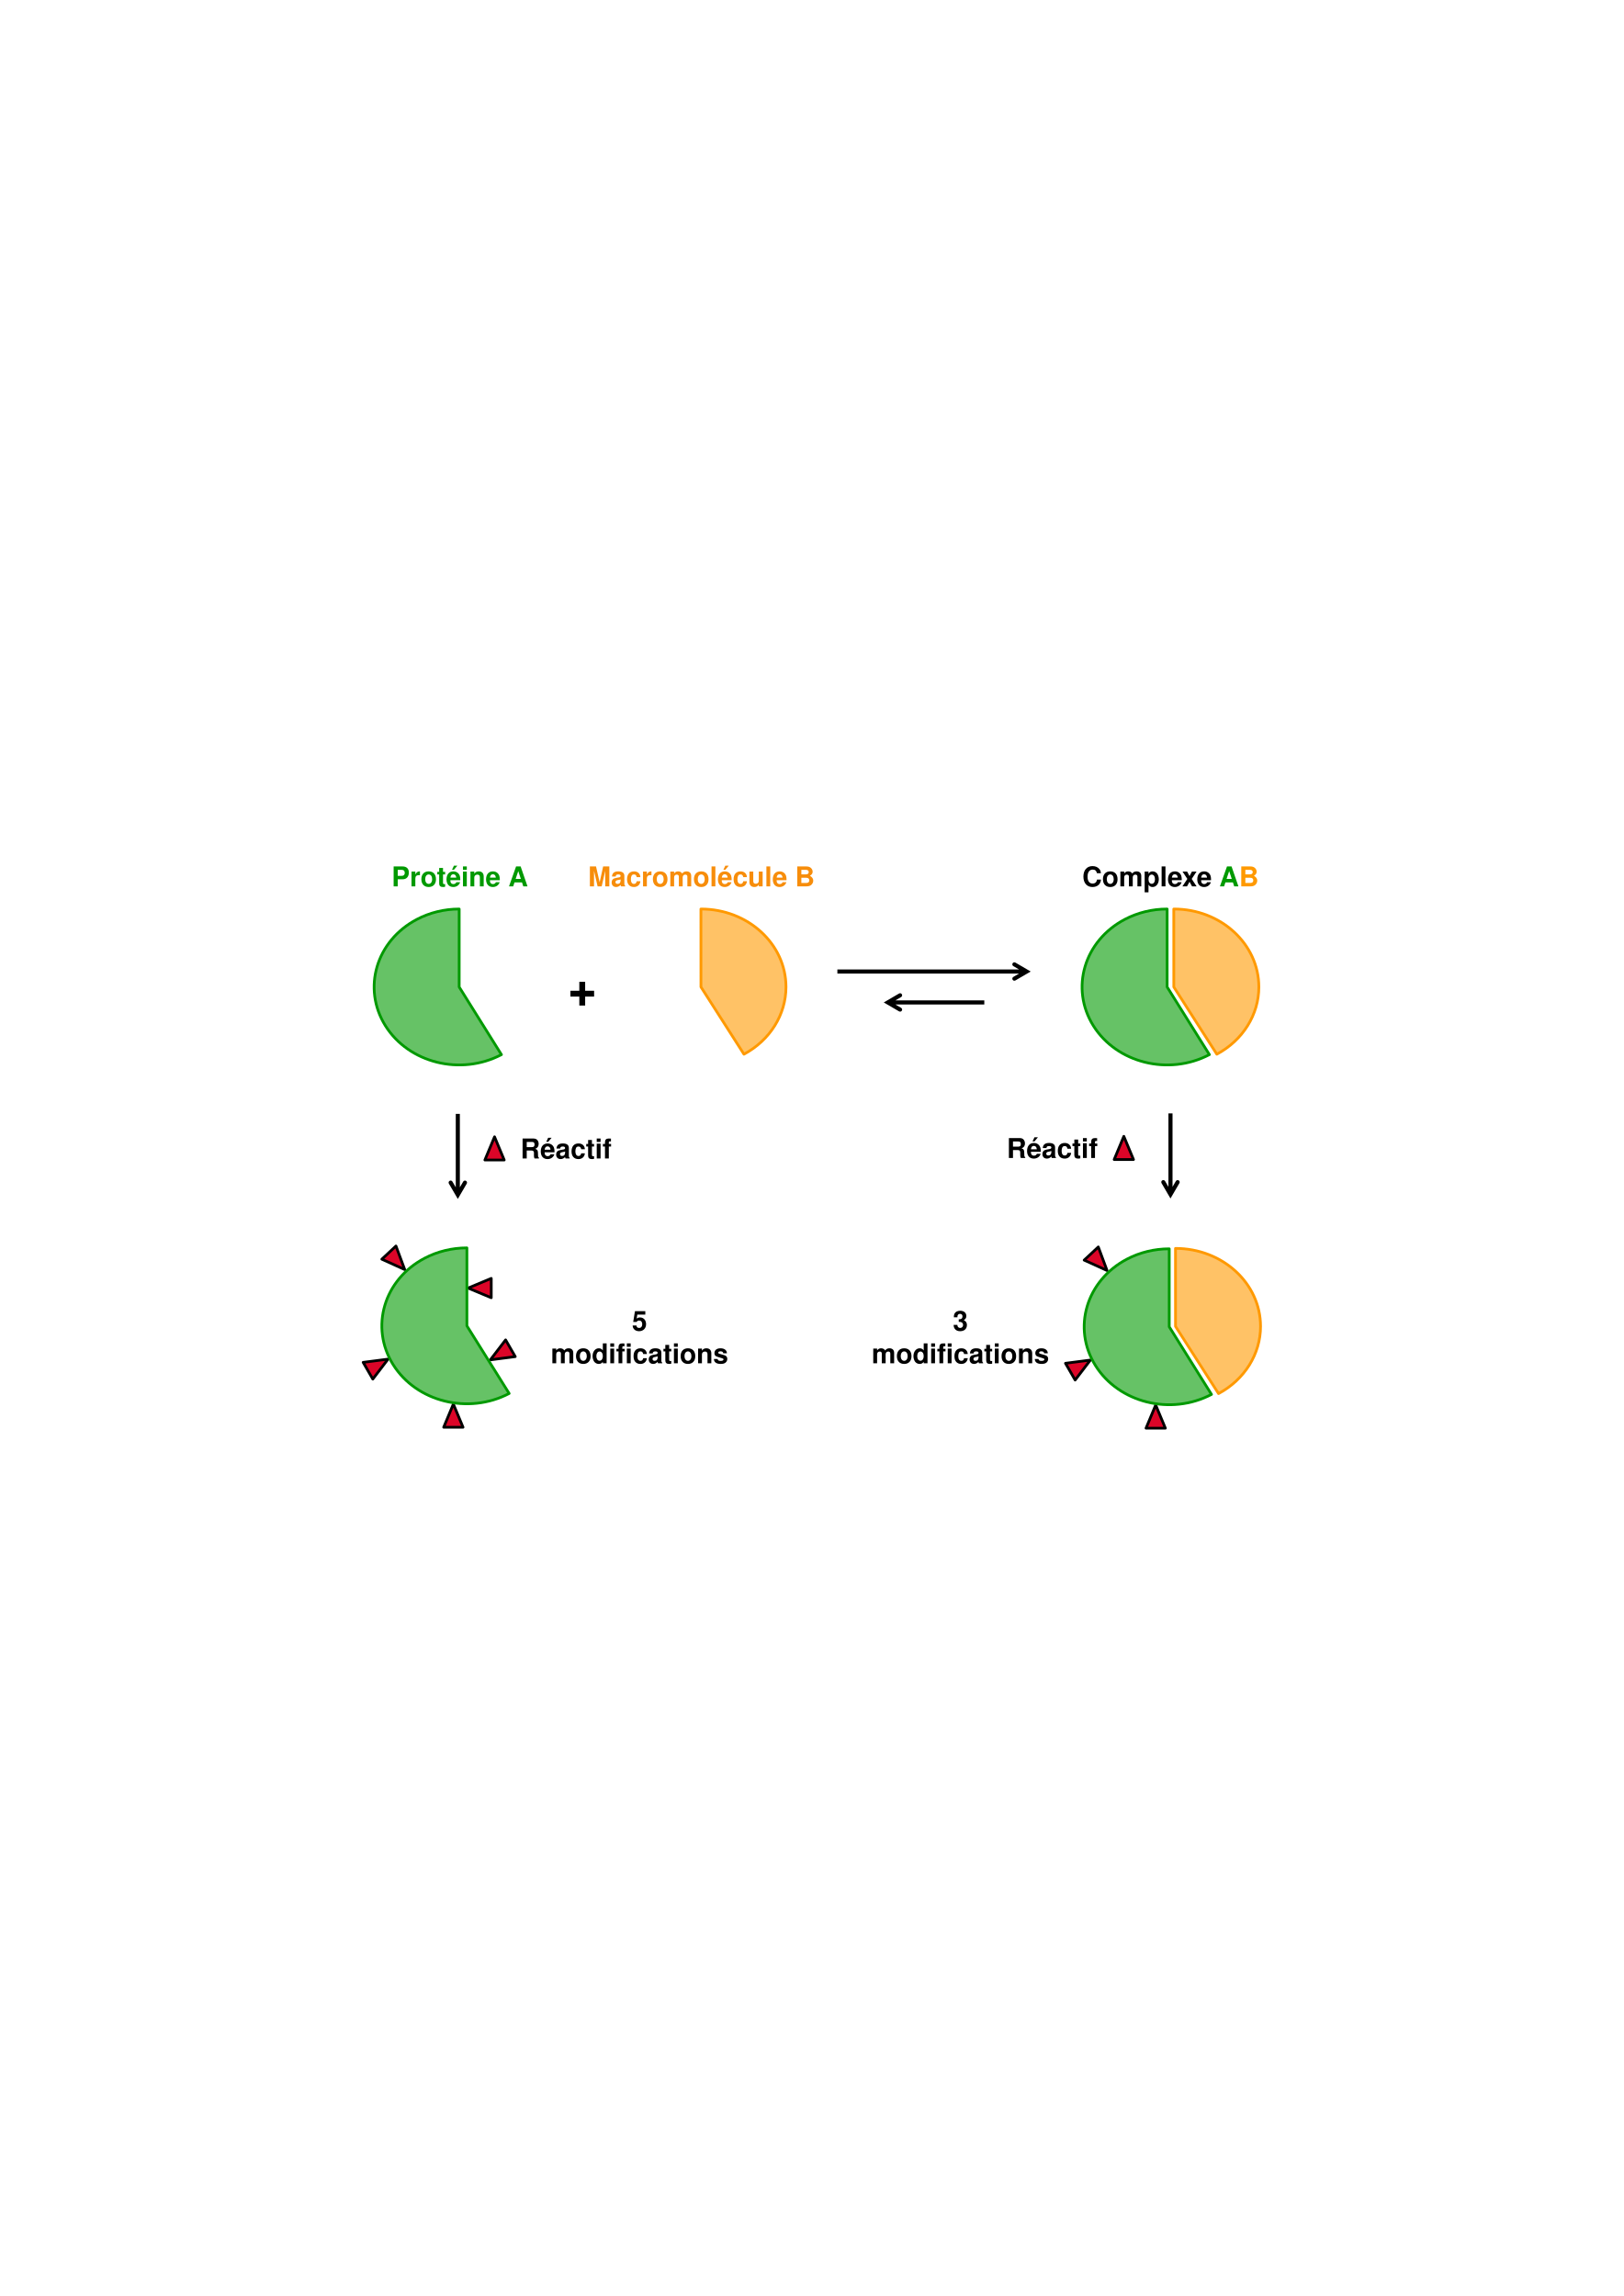
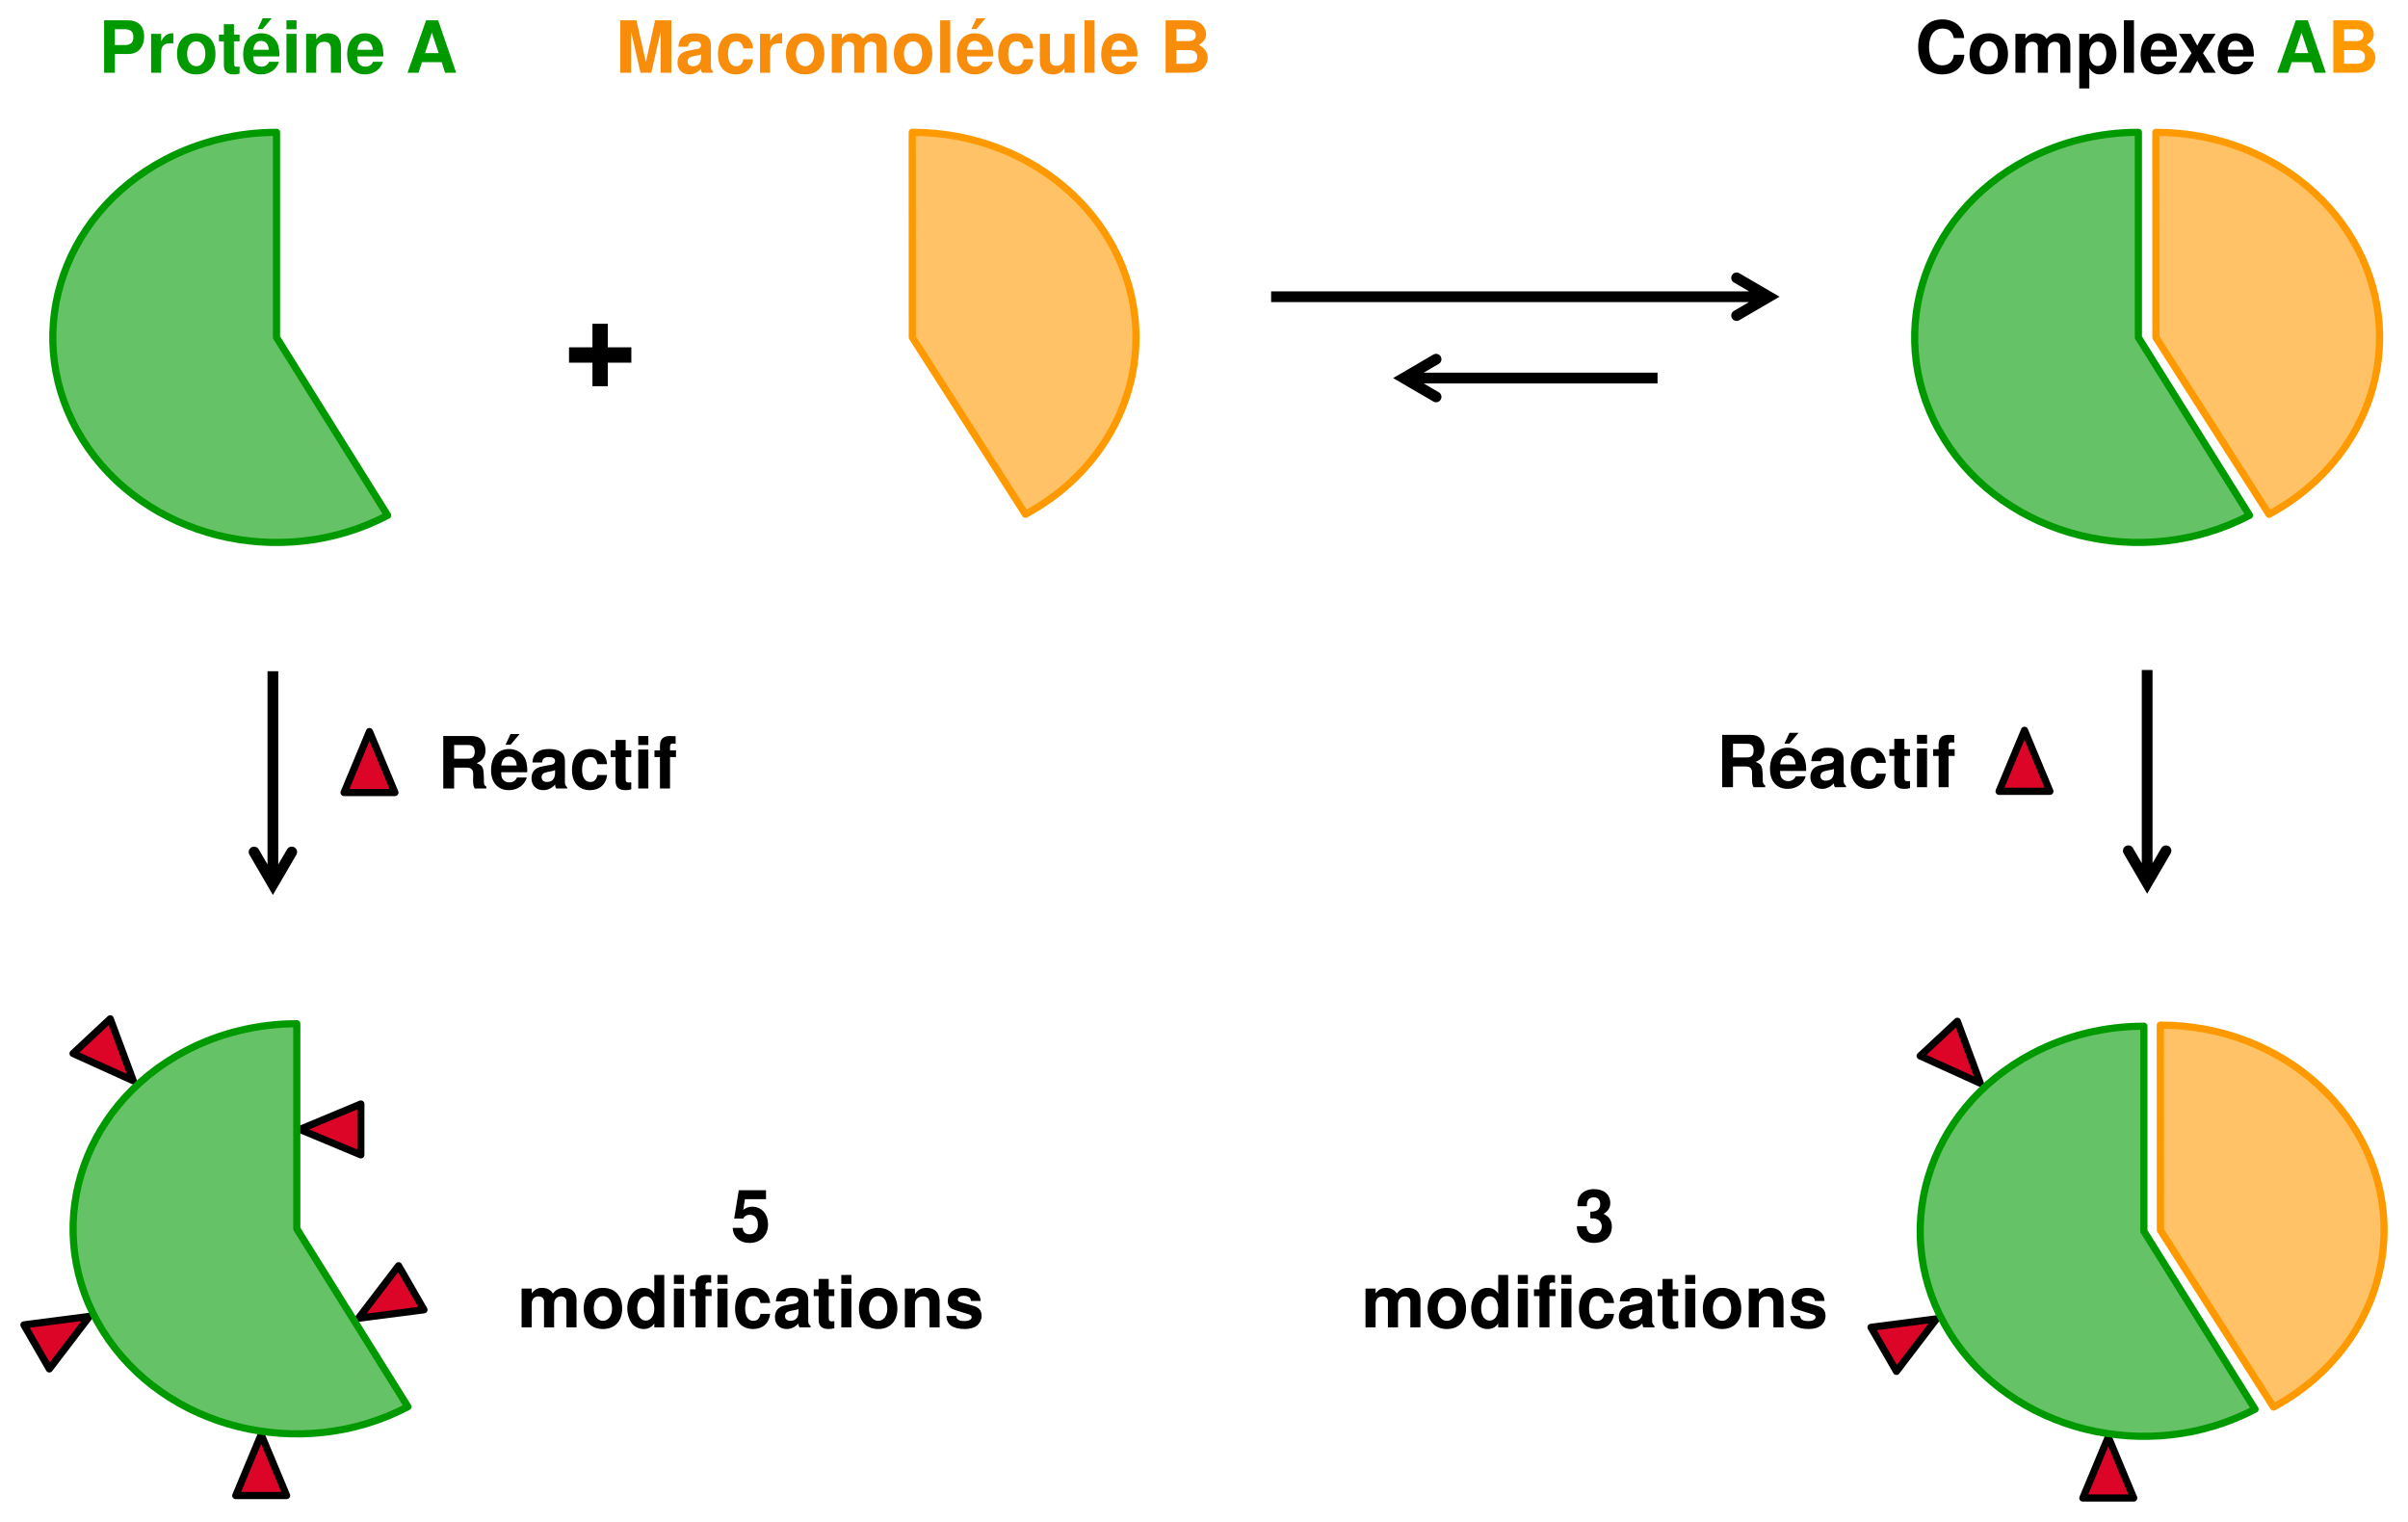
- <svg xmlns="http://www.w3.org/2000/svg" width="210mm" height="297mm" viewBox="0 0 744.094 1052.362" id="svg4013" version="1.1">
+ <svg xmlns="http://www.w3.org/2000/svg" width="118.419mm" height="74.838mm" viewBox="0 0 419.595 265.175" id="svg4013" version="1.1">
  <defs id="defs4015">
    <clipPath id="clipPath4141" clipPathUnits="userSpaceOnUse">
      <path style="clip-rule:evenodd" id="path4143" d="M 1.192e-6,540 720,540 720,2.4414e-4 1.081e-6,1.2207e-4" />
    </clipPath>
    <clipPath id="clipPath4151" clipPathUnits="userSpaceOnUse">
      <path style="clip-rule:evenodd" id="path4153" d="M 1.192e-6,540 720,540 720,2.4414e-4 1.081e-6,1.2207e-4" />
    </clipPath>
    <clipPath id="clipPath4165" clipPathUnits="userSpaceOnUse">
      <path style="clip-rule:evenodd" id="path4167" d="M 3.7e-7,540 720,540 720,0 -6.14e-7,0" />
    </clipPath>
    <clipPath id="clipPath4175" clipPathUnits="userSpaceOnUse">
      <path style="clip-rule:evenodd" id="path4177" d="M 3.7e-7,540 720,540 720,0 -6.14e-7,0" />
    </clipPath>
    <clipPath id="clipPath4185" clipPathUnits="userSpaceOnUse">
      <path style="clip-rule:evenodd" id="path4187" d="M -1.412e-6,540 720,540 720,0 3.339e-6,0" />
    </clipPath>
    <clipPath id="clipPath4195" clipPathUnits="userSpaceOnUse">
      <path style="clip-rule:evenodd" id="path4197" d="M -1.412e-6,540 720,540 720,0 3.339e-6,0" />
    </clipPath>
    <clipPath id="clipPath4205" clipPathUnits="userSpaceOnUse">
      <path style="clip-rule:evenodd" id="path4207" d="M 2.162e-6,540 720,540 720,1.2207e-4 8.012e-6,6.104e-6" />
    </clipPath>
    <clipPath id="clipPath4215" clipPathUnits="userSpaceOnUse">
      <path style="clip-rule:evenodd" id="path4217" d="M 2.162e-6,540 720,540 720,1.2207e-4 8.012e-6,6.104e-6" />
    </clipPath>
    <clipPath id="clipPath4233" clipPathUnits="userSpaceOnUse">
      <path style="clip-rule:evenodd" id="path4235" d="M 4.813e-6,540 720,540 720,1.8311e-4 7.438e-6,1.2207e-4" />
    </clipPath>
    <clipPath id="clipPath4243" clipPathUnits="userSpaceOnUse">
      <path style="clip-rule:evenodd" id="path4245" d="M 4.813e-6,540 720,540 720,1.8311e-4 7.438e-6,1.2207e-4" />
    </clipPath>
    <clipPath id="clipPath4257" clipPathUnits="userSpaceOnUse">
      <path style="clip-rule:evenodd" id="path4259" d="M 4.89e-7,540 720,540 720,6.104e-6 8.451e-6,1.2207e-4" />
    </clipPath>
    <clipPath id="clipPath4267" clipPathUnits="userSpaceOnUse">
      <path style="clip-rule:evenodd" id="path4269" d="M 4.89e-7,540 720,540 720,6.104e-6 8.451e-6,1.2207e-4" />
    </clipPath>
  </defs>
-   <g id="layer1">
+   <g id="layer1" transform="translate(-162.2499,-393.5937)">
    <g transform="matrix(1.25,0,0,-1.25,-480,891.2908)" id="g4029">
      <path id="path4073" style="fill:#009900;fill-opacity:0.6;fill-rule:evenodd;stroke:none" d="m 567.841,326.324 c -14.947,-7.84 -33.998,-3.095 -42.555,10.605 -8.556,13.7 -3.378,31.16 11.566,39.005 4.717,2.475 10.058,3.78 15.493,3.78 l 0,-28.585 15.495,-24.805 z" />
      <path id="path4075" style="fill:none;stroke:#009900;stroke-width:1;stroke-linecap:butt;stroke-linejoin:round;stroke-miterlimit:10;stroke-dasharray:none;stroke-opacity:1" d="m 567.841,326.324 c -14.947,-7.84 -33.998,-3.095 -42.555,10.605 -8.556,13.7 -3.378,31.16 11.566,39.005 4.717,2.475 10.058,3.78 15.493,3.78 l 0,-28.585 15.495,-24.805 z" />
      <path id="path4077" style="fill:#ff9900;fill-opacity:0.6;fill-rule:evenodd;stroke:none" d="m 640.966,379.714 c 17.22,0.005 31.185,-12.79 31.19,-28.575 0,-10.145 -5.865,-19.535 -15.41,-24.665 l -15.77,24.655 -0.01,28.585 z" />
      <path id="path4079" style="fill:none;stroke:#ff9900;stroke-width:1;stroke-linecap:butt;stroke-linejoin:round;stroke-miterlimit:10;stroke-dasharray:none;stroke-opacity:1" d="m 640.966,379.714 c 17.22,0.005 31.185,-12.79 31.19,-28.575 0,-10.145 -5.865,-19.535 -15.41,-24.665 l -15.77,24.655 -0.01,28.585 z" />
      <path id="path4081" style="fill:#000000;fill-opacity:1;fill-rule:nonzero;stroke:none" d="m 690.996,357.549 69.39,0 0,-1.5 -69.39,0 0,1.5 z m 65.265,2.525 5.61,-3.275 -5.61,-3.27 c -0.355,-0.21 -0.815,-0.09 -1.025,0.27 -0.21,0.355 -0.085,0.815 0.27,1.025 l 4.5,2.625 0,-1.295 -4.5,2.625 c -0.355,0.205 -0.48,0.665 -0.27,1.025 0.21,0.355 0.67,0.48 1.025,0.27 z" />
      <path id="path4083" style="fill:#000000;fill-opacity:1;fill-rule:nonzero;stroke:none" d="m 744.861,346.209 -35.37,0 0,-1.5 35.37,0 0,1.5 z m -31.25,2.525 -5.61,-3.275 5.61,-3.27 c 0.36,-0.21 0.82,-0.09 1.025,0.27 0.21,0.355 0.09,0.815 -0.27,1.025 l -4.5,2.625 0,-1.295 4.5,2.625 c 0.36,0.205 0.48,0.665 0.27,1.025 -0.205,0.355 -0.665,0.48 -1.025,0.27 z" />
      <path id="path4085" style="fill:#009900;fill-opacity:0.6;fill-rule:evenodd;stroke:none" d="m 827.386,326.324 c -14.945,-7.84 -34,-3.095 -42.555,10.605 -8.555,13.7 -3.375,31.16 11.565,39.005 4.72,2.475 10.06,3.78 15.495,3.78 l 0,-28.585 15.495,-24.805 z" />
      <path id="path4087" style="fill:none;stroke:#009900;stroke-width:1;stroke-linecap:butt;stroke-linejoin:round;stroke-miterlimit:10;stroke-dasharray:none;stroke-opacity:1" d="m 827.386,326.324 c -14.945,-7.84 -34,-3.095 -42.555,10.605 -8.555,13.7 -3.375,31.16 11.565,39.005 4.72,2.475 10.06,3.78 15.495,3.78 l 0,-28.585 15.495,-24.805 z" />
      <path id="path4089" style="fill:#ff9900;fill-opacity:0.6;fill-rule:evenodd;stroke:none" d="m 814.326,379.714 c 17.225,0.005 31.185,-12.79 31.19,-28.575 0.005,-10.145 -5.86,-19.535 -15.41,-24.665 l -15.77,24.655 -0.01,28.585 z" />
      <path id="path4091" style="fill:none;stroke:#ff9900;stroke-width:1;stroke-linecap:butt;stroke-linejoin:round;stroke-miterlimit:10;stroke-dasharray:none;stroke-opacity:1" d="m 814.326,379.714 c 17.225,0.005 31.185,-12.79 31.19,-28.575 0.005,-10.145 -5.86,-19.535 -15.41,-24.665 l -15.77,24.655 -0.01,28.585 z" />
      <text id="text4093" style="font-variant:normal;font-weight:bold;font-size:10.032px;font-family:Helvetica;-inkscape-font-specification:Helvetica-Bold;writing-mode:lr-tb;fill:#009900;fill-opacity:1;fill-rule:nonzero;stroke:none" transform="scale(1,-1)" x="527.548" y="-388.019">
        <tspan id="tspan4095" y="-388.019" x="527.548 534.209 538.111 544.241 547.582 553.159 555.948 562.078 567.656 569.913">Protéine A</tspan>
      </text>
      <text id="text4097" style="font-variant:normal;font-weight:bold;font-size:10.032px;font-family:Helvetica;-inkscape-font-specification:Helvetica-Bold;writing-mode:lr-tb;fill:#f78d0b;fill-opacity:1;fill-rule:nonzero;stroke:none" transform="scale(1,-1)" x="599.606" y="-388.019">
        <tspan id="tspan4099" y="-388.019" x="599.606 607.963 613.54 619.118 623.02 629.15 638.008 644.137 646.886 652.464 658.042 664.171 666.93 672.507 675.086">Macromolécule B</tspan>
      </text>
      <text id="text4101" style="font-variant:normal;font-weight:bold;font-size:10.032px;font-family:Helvetica;-inkscape-font-specification:Helvetica-Bold;writing-mode:lr-tb;fill:#000000;fill-opacity:1;fill-rule:nonzero;stroke:none" transform="scale(1,-1)" x="780.758" y="-388.019">
        <tspan id="tspan4103" y="-388.019" x="780.758 788.001 794.131 803.019 809.149 811.897 817.475 823.053">Complexe</tspan>
      </text>
      <text id="text4105" style="font-variant:normal;font-weight:bold;font-size:10.032px;font-family:Helvetica;-inkscape-font-specification:Helvetica-Bold;writing-mode:lr-tb;fill:#009900;fill-opacity:1;fill-rule:nonzero;stroke:none" transform="scale(1,-1)" x="830.978" y="-388.019">
        <tspan id="tspan4107" y="-388.019" x="830.978">A</tspan>
      </text>
      <text id="text4109" style="font-variant:normal;font-weight:bold;font-size:10.032px;font-family:Helvetica;-inkscape-font-specification:Helvetica-Bold;writing-mode:lr-tb;fill:#ff9900;fill-opacity:1;fill-rule:nonzero;stroke:none" transform="scale(1,-1)" x="838.238" y="-388.019">
        <tspan id="tspan4111" y="-388.019" x="838.238">B</tspan>
      </text>
      <text id="text4113" style="font-variant:normal;font-weight:bold;font-size:18px;font-family:Helvetica;-inkscape-font-specification:Helvetica-Bold;writing-mode:lr-tb;fill:#000000;fill-opacity:1;fill-rule:nonzero;stroke:none" transform="scale(1,-1)" x="592.216" y="-344.509">
        <tspan id="tspan4115" y="-344.509" x="592.216">+</tspan>
      </text>
      <path id="path4117" style="fill:#000000;fill-opacity:1;fill-rule:nonzero;stroke:none" d="m 552.591,304.599 5e-4,-29.7 -1.5,0 -5e-4,29.7 1.5,0 z m 2.523,-25.58 -3.272,-5.61 -3.273,5.61 c -0.209,0.36 -0.088,0.82 0.27,1.025 0.357,0.21 0.817,0.09 1.026,-0.27 l 0,0 2.625,-4.5 -1.296,0 2.625,4.5 c 0.208,0.36 0.668,0.48 1.026,0.27 0.358,-0.205 0.479,-0.665 0.27,-1.025 z" />
      <path id="path4119" style="fill:#dc0528;fill-opacity:1;fill-rule:evenodd;stroke:none" d="m 561.766,287.689 3.54,8.5 3.545,-8.5 -7.085,0 z" />
      <path id="path4121" style="fill:none;stroke:#000000;stroke-width:1;stroke-linecap:butt;stroke-linejoin:round;stroke-miterlimit:10;stroke-dasharray:none;stroke-opacity:1" d="m 561.766,287.689 3.54,8.5 3.545,-8.5 -7.085,0 z" />
      <text id="text4123" style="font-variant:normal;font-weight:bold;font-size:10.032px;font-family:Helvetica;-inkscape-font-specification:Helvetica-Bold;writing-mode:lr-tb;fill:#000000;fill-opacity:1;fill-rule:nonzero;stroke:none" transform="scale(1,-1)" x="574.792" y="-288.254">
        <tspan id="tspan4125" y="-288.254" x="574.792 582.035 587.612 593.19 598.768 602.138 604.927">Réactif</tspan>
      </text>
      <path id="path4127" style="fill:#000000;fill-opacity:1;fill-rule:nonzero;stroke:none" d="m 813.866,304.769 0,-29.7 -1.5,0 0,29.7 1.5,0 z m 2.52,-25.575 -3.27,-5.615 -3.275,5.615 c -0.21,0.355 -0.09,0.815 0.27,1.025 0.36,0.205 0.815,0.085 1.025,-0.27 l 2.625,-4.5 -1.295,0 2.625,4.5 c 0.21,0.355 0.67,0.475 1.025,0.27 0.36,-0.21 0.48,-0.67 0.27,-1.025 z" />
      <path id="path4129" style="fill:#dc0528;fill-opacity:1;fill-rule:evenodd;stroke:none" d="m 792.471,287.859 3.545,8.505 3.54,-8.505 -7.085,0 z" />
      <path id="path4131" style="fill:none;stroke:#000000;stroke-width:1;stroke-linecap:butt;stroke-linejoin:round;stroke-miterlimit:10;stroke-dasharray:none;stroke-opacity:1" d="m 792.471,287.859 3.545,8.505 3.54,-8.505 -7.085,0 z" />
      <text id="text4133" style="font-variant:normal;font-weight:bold;font-size:10.02px;font-family:Helvetica;-inkscape-font-specification:Helvetica-Bold;writing-mode:lr-tb;fill:#000000;fill-opacity:1;fill-rule:nonzero;stroke:none" transform="scale(1,-1)" x="753.083" y="-288.434">
        <tspan id="tspan4135" y="-288.434" x="753.083 760.348 765.919 771.52 777.091 780.458 783.243">Réactif</tspan>
      </text>
      <g id="g4137" transform="matrix(0.5,0,0,0.5,507.771,168.1695)">
        <g clip-path="url(#clipPath4141)" id="g4139">
          <path id="path4145" style="fill:#dc0528;fill-opacity:1;fill-rule:evenodd;stroke:none" d="M 18.727,90.636 36.997,93 25.814,78.36 18.727,90.636 Z" />
        </g>
      </g>
      <g id="g4147" transform="matrix(0.5,0,0,0.5,507.771,168.1695)">
        <g clip-path="url(#clipPath4151)" id="g4149">
          <path id="path4155" style="fill:none;stroke:#000000;stroke-width:2;stroke-linecap:butt;stroke-linejoin:round;stroke-miterlimit:10;stroke-dasharray:none;stroke-opacity:1" d="M 18.727,90.636 36.997,93 25.814,78.36 18.727,90.636 Z" />
        </g>
      </g>
      <path id="path4157" style="fill:#dc0528;fill-opacity:1;fill-rule:evenodd;stroke:none" d="m 546.665,189.695 3.543,8.502 3.544,-8.502 -7.088,0 z" />
      <path id="path4159" style="fill:none;stroke:#000000;stroke-width:1;stroke-linecap:butt;stroke-linejoin:round;stroke-miterlimit:10;stroke-dasharray:none;stroke-opacity:1" d="m 546.665,189.695 3.543,8.502 3.544,-8.502 -7.088,0 z" />
      <g id="g4161" transform="matrix(0.5,0,0,0.5,507.771,168.1695)">
        <g clip-path="url(#clipPath4165)" id="g4163">
          <path id="path4169" style="fill:#dc0528;fill-opacity:1;fill-rule:evenodd;stroke:none" d="m 112.66,138.03 -17.004,7.09 17.004,7.09 0,-14.18 z" />
        </g>
      </g>
      <g id="g4171" transform="matrix(0.5,0,0,0.5,507.771,168.1695)">
        <g clip-path="url(#clipPath4175)" id="g4173">
          <path id="path4179" style="fill:none;stroke:#000000;stroke-width:2;stroke-linecap:butt;stroke-linejoin:round;stroke-miterlimit:10;stroke-dasharray:none;stroke-opacity:1" d="m 112.66,138.03 -17.004,7.09 17.004,7.09 0,-14.18 z" />
        </g>
      </g>
      <g id="g4181" transform="matrix(0.5,0,0,0.5,507.771,168.1695)">
        <g clip-path="url(#clipPath4185)" id="g4183">
          <path id="path4189" style="fill:#dc0528;fill-opacity:1;fill-rule:evenodd;stroke:none" d="m 130.26,94.843 -18.27,-2.365 11.19,14.642 7.08,-12.277 z" />
        </g>
      </g>
      <g id="g4191" transform="matrix(0.5,0,0,0.5,507.771,168.1695)">
        <g clip-path="url(#clipPath4195)" id="g4193">
          <path id="path4199" style="fill:none;stroke:#000000;stroke-width:2;stroke-linecap:butt;stroke-linejoin:round;stroke-miterlimit:10;stroke-dasharray:none;stroke-opacity:1" d="m 130.26,94.843 -18.27,-2.365 11.19,14.642 7.08,-12.277 z" />
        </g>
      </g>
      <g id="g4201" transform="matrix(0.5,0,0,0.5,507.771,168.1695)">
        <g clip-path="url(#clipPath4205)" id="g4203">
          <path id="path4209" style="fill:#dc0528;fill-opacity:1;fill-rule:evenodd;stroke:none" d="m 42.795,175.96 6.414,-17.27 -16.78,7.6 10.366,9.67 z" />
        </g>
      </g>
      <g id="g4211" transform="matrix(0.5,0,0,0.5,507.771,168.1695)">
        <g clip-path="url(#clipPath4215)" id="g4213">
          <path id="path4219" style="fill:none;stroke:#000000;stroke-width:2;stroke-linecap:butt;stroke-linejoin:round;stroke-miterlimit:10;stroke-dasharray:none;stroke-opacity:1" d="m 42.795,175.96 6.414,-17.27 -16.78,7.6 10.366,9.67 z" />
        </g>
      </g>
      <path id="path4221" style="fill:#009900;fill-opacity:0.6;fill-rule:evenodd;stroke:none" d="m 570.666,202.076 c -14.944,-7.843 -33.996,-3.096 -42.553,10.602 -8.556,13.7 -3.378,31.166 11.567,39.005 4.716,2.475 10.057,3.78 15.493,3.78 l 0,-28.585 15.492,-24.803 z" />
      <path id="path4223" style="fill:none;stroke:#009900;stroke-width:1;stroke-linecap:butt;stroke-linejoin:round;stroke-miterlimit:10;stroke-dasharray:none;stroke-opacity:1" d="m 570.666,202.076 c -14.944,-7.843 -33.996,-3.096 -42.553,10.602 -8.556,13.7 -3.378,31.166 11.567,39.005 4.716,2.475 10.057,3.78 15.493,3.78 l 0,-28.585 15.492,-24.803 z" />
      <path id="path4225" style="fill:#ff9900;fill-opacity:0.6;fill-rule:evenodd;stroke:none" d="m 814.951,255.269 c 17.22,0.005 31.185,-12.79 31.19,-28.575 0,-10.146 -5.865,-19.534 -15.41,-24.665 l -15.77,24.655 -0.01,28.585 z" />
      <path id="path4227" style="fill:none;stroke:#ff9900;stroke-width:1;stroke-linecap:butt;stroke-linejoin:round;stroke-miterlimit:10;stroke-dasharray:none;stroke-opacity:1" d="m 814.951,255.269 c 17.22,0.005 31.185,-12.79 31.19,-28.575 0,-10.146 -5.865,-19.534 -15.41,-24.665 l -15.77,24.655 -0.01,28.585 z" />
      <g id="g4229" transform="matrix(0.5,0,0,0.5,507.771,168.1695)">
        <g clip-path="url(#clipPath4233)" id="g4231">
          <path id="path4237" style="fill:#dc0528;fill-opacity:1;fill-rule:evenodd;stroke:none" d="m 533.7,89.95 18.27,2.365 -11.18,-14.64 -7.09,12.275 z" />
        </g>
      </g>
      <g id="g4239" transform="matrix(0.5,0,0,0.5,507.771,168.1695)">
        <g clip-path="url(#clipPath4243)" id="g4241">
          <path id="path4247" style="fill:none;stroke:#000000;stroke-width:2;stroke-linecap:butt;stroke-linejoin:round;stroke-miterlimit:10;stroke-dasharray:none;stroke-opacity:1" d="m 533.7,89.95 18.27,2.365 -11.18,-14.64 -7.09,12.275 z" />
        </g>
      </g>
      <path id="path4249" style="fill:#dc0528;fill-opacity:1;fill-rule:evenodd;stroke:none" d="m 804.151,189.352 3.545,8.502 3.545,-8.502 -7.09,0 z" />
      <path id="path4251" style="fill:none;stroke:#000000;stroke-width:1;stroke-linecap:butt;stroke-linejoin:round;stroke-miterlimit:10;stroke-dasharray:none;stroke-opacity:1" d="m 804.151,189.352 3.545,8.502 3.545,-8.502 -7.09,0 z" />
      <g id="g4253" transform="matrix(0.5,0,0,0.5,507.771,168.1695)">
        <g clip-path="url(#clipPath4257)" id="g4255">
          <path id="path4261" style="fill:#dc0528;fill-opacity:1;fill-rule:evenodd;stroke:none" d="m 557.77,175.27 6.41,-17.27 -16.78,7.61 10.37,9.66 z" />
        </g>
      </g>
      <g id="g4263" transform="matrix(0.5,0,0,0.5,507.771,168.1695)">
        <g clip-path="url(#clipPath4267)" id="g4265">
          <path id="path4271" style="fill:none;stroke:#000000;stroke-width:2;stroke-linecap:butt;stroke-linejoin:round;stroke-miterlimit:10;stroke-dasharray:none;stroke-opacity:1" d="m 557.77,175.27 6.41,-17.27 -16.78,7.61 10.37,9.66 z" />
        </g>
      </g>
      <path id="path4273" style="fill:#009900;fill-opacity:0.6;fill-rule:evenodd;stroke:none" d="m 828.156,201.733 c -14.945,-7.843 -34,-3.096 -42.555,10.602 -8.555,13.698 -3.38,31.163 11.565,39.008 4.72,2.475 10.06,3.775 15.495,3.775 l 0,-28.58 15.495,-24.806 z" />
      <path id="path4275" style="fill:none;stroke:#009900;stroke-width:1;stroke-linecap:butt;stroke-linejoin:round;stroke-miterlimit:10;stroke-dasharray:none;stroke-opacity:1" d="m 828.156,201.733 c -14.945,-7.843 -34,-3.096 -42.555,10.602 -8.555,13.698 -3.38,31.163 11.565,39.008 4.72,2.475 10.06,3.775 15.495,3.775 l 0,-28.58 15.495,-24.806 z" />
      <text id="text4277" style="font-variant:normal;font-weight:bold;font-size:10.032px;font-family:Helvetica;-inkscape-font-specification:Helvetica-Bold;writing-mode:lr-tb;fill:#000000;fill-opacity:1;fill-rule:nonzero;stroke:none" transform="scale(1,-1)" x="615.676" y="-225.144">
        <tspan id="tspan4279" y="-225.144" x="615.676 621.256">5</tspan>
      </text>
      <text id="text4281" style="font-variant:normal;font-weight:bold;font-size:10.02px;font-family:Helvetica;-inkscape-font-specification:Helvetica-Bold;writing-mode:lr-tb;fill:#000000;fill-opacity:1;fill-rule:nonzero;stroke:none" transform="scale(1,-1)" x="585.917" y="-213.145">
        <tspan id="tspan4283" y="-213.145" x="585.917 594.824 600.946 607.038 609.824 613.16 615.946 621.517 627.088 630.424 633.21 639.332 645.454">modifications</tspan>
      </text>
      <text id="text4285" style="font-variant:normal;font-weight:bold;font-size:10.032px;font-family:Helvetica;-inkscape-font-specification:Helvetica-Bold;writing-mode:lr-tb;fill:#000000;fill-opacity:1;fill-rule:nonzero;stroke:none" transform="scale(1,-1)" x="733.319" y="-225.144">
        <tspan id="tspan4287" y="-225.144" x="733.319 738.899">3</tspan>
      </text>
      <text id="text4289" style="font-variant:normal;font-weight:bold;font-size:10.02px;font-family:Helvetica;-inkscape-font-specification:Helvetica-Bold;writing-mode:lr-tb;fill:#000000;fill-opacity:1;fill-rule:nonzero;stroke:none" transform="scale(1,-1)" x="703.559" y="-213.145">
        <tspan id="tspan4291" y="-213.145" x="703.559 712.467 718.589 724.681 727.467 730.803 733.589 739.16 744.731 748.067 750.853 756.975 763.097">modifications</tspan>
      </text>
    </g>
  </g>
</svg>
